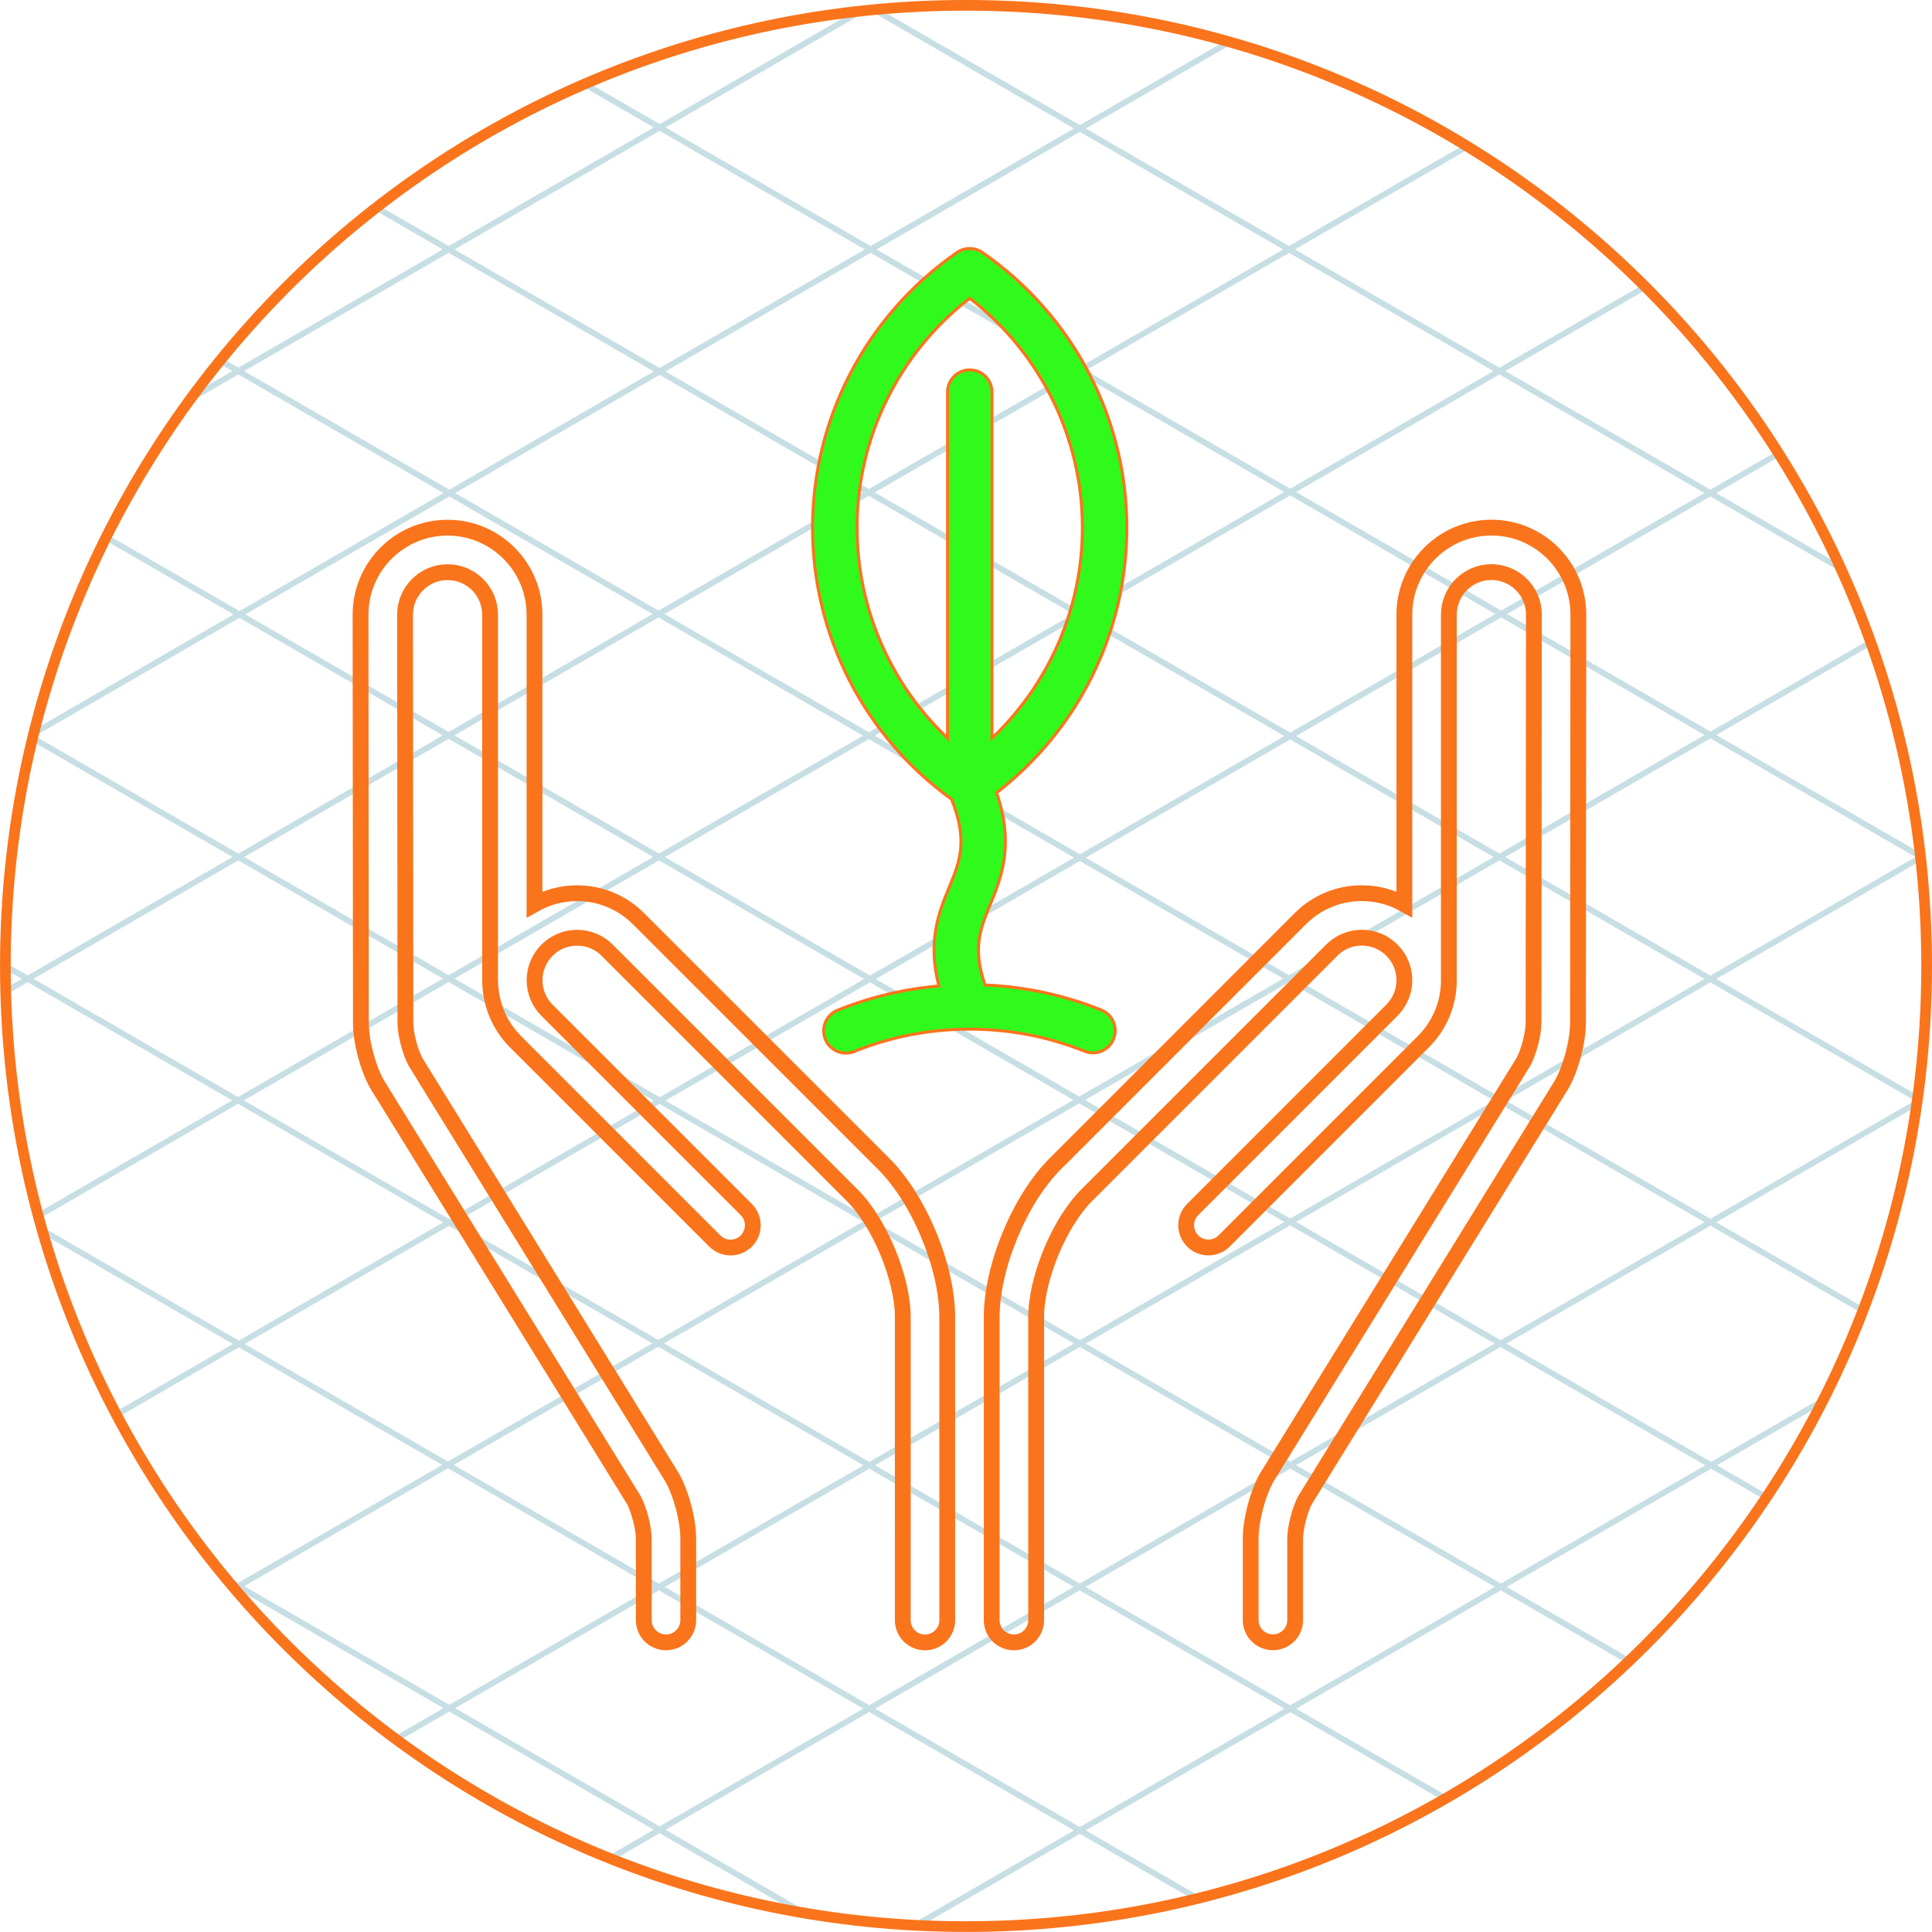
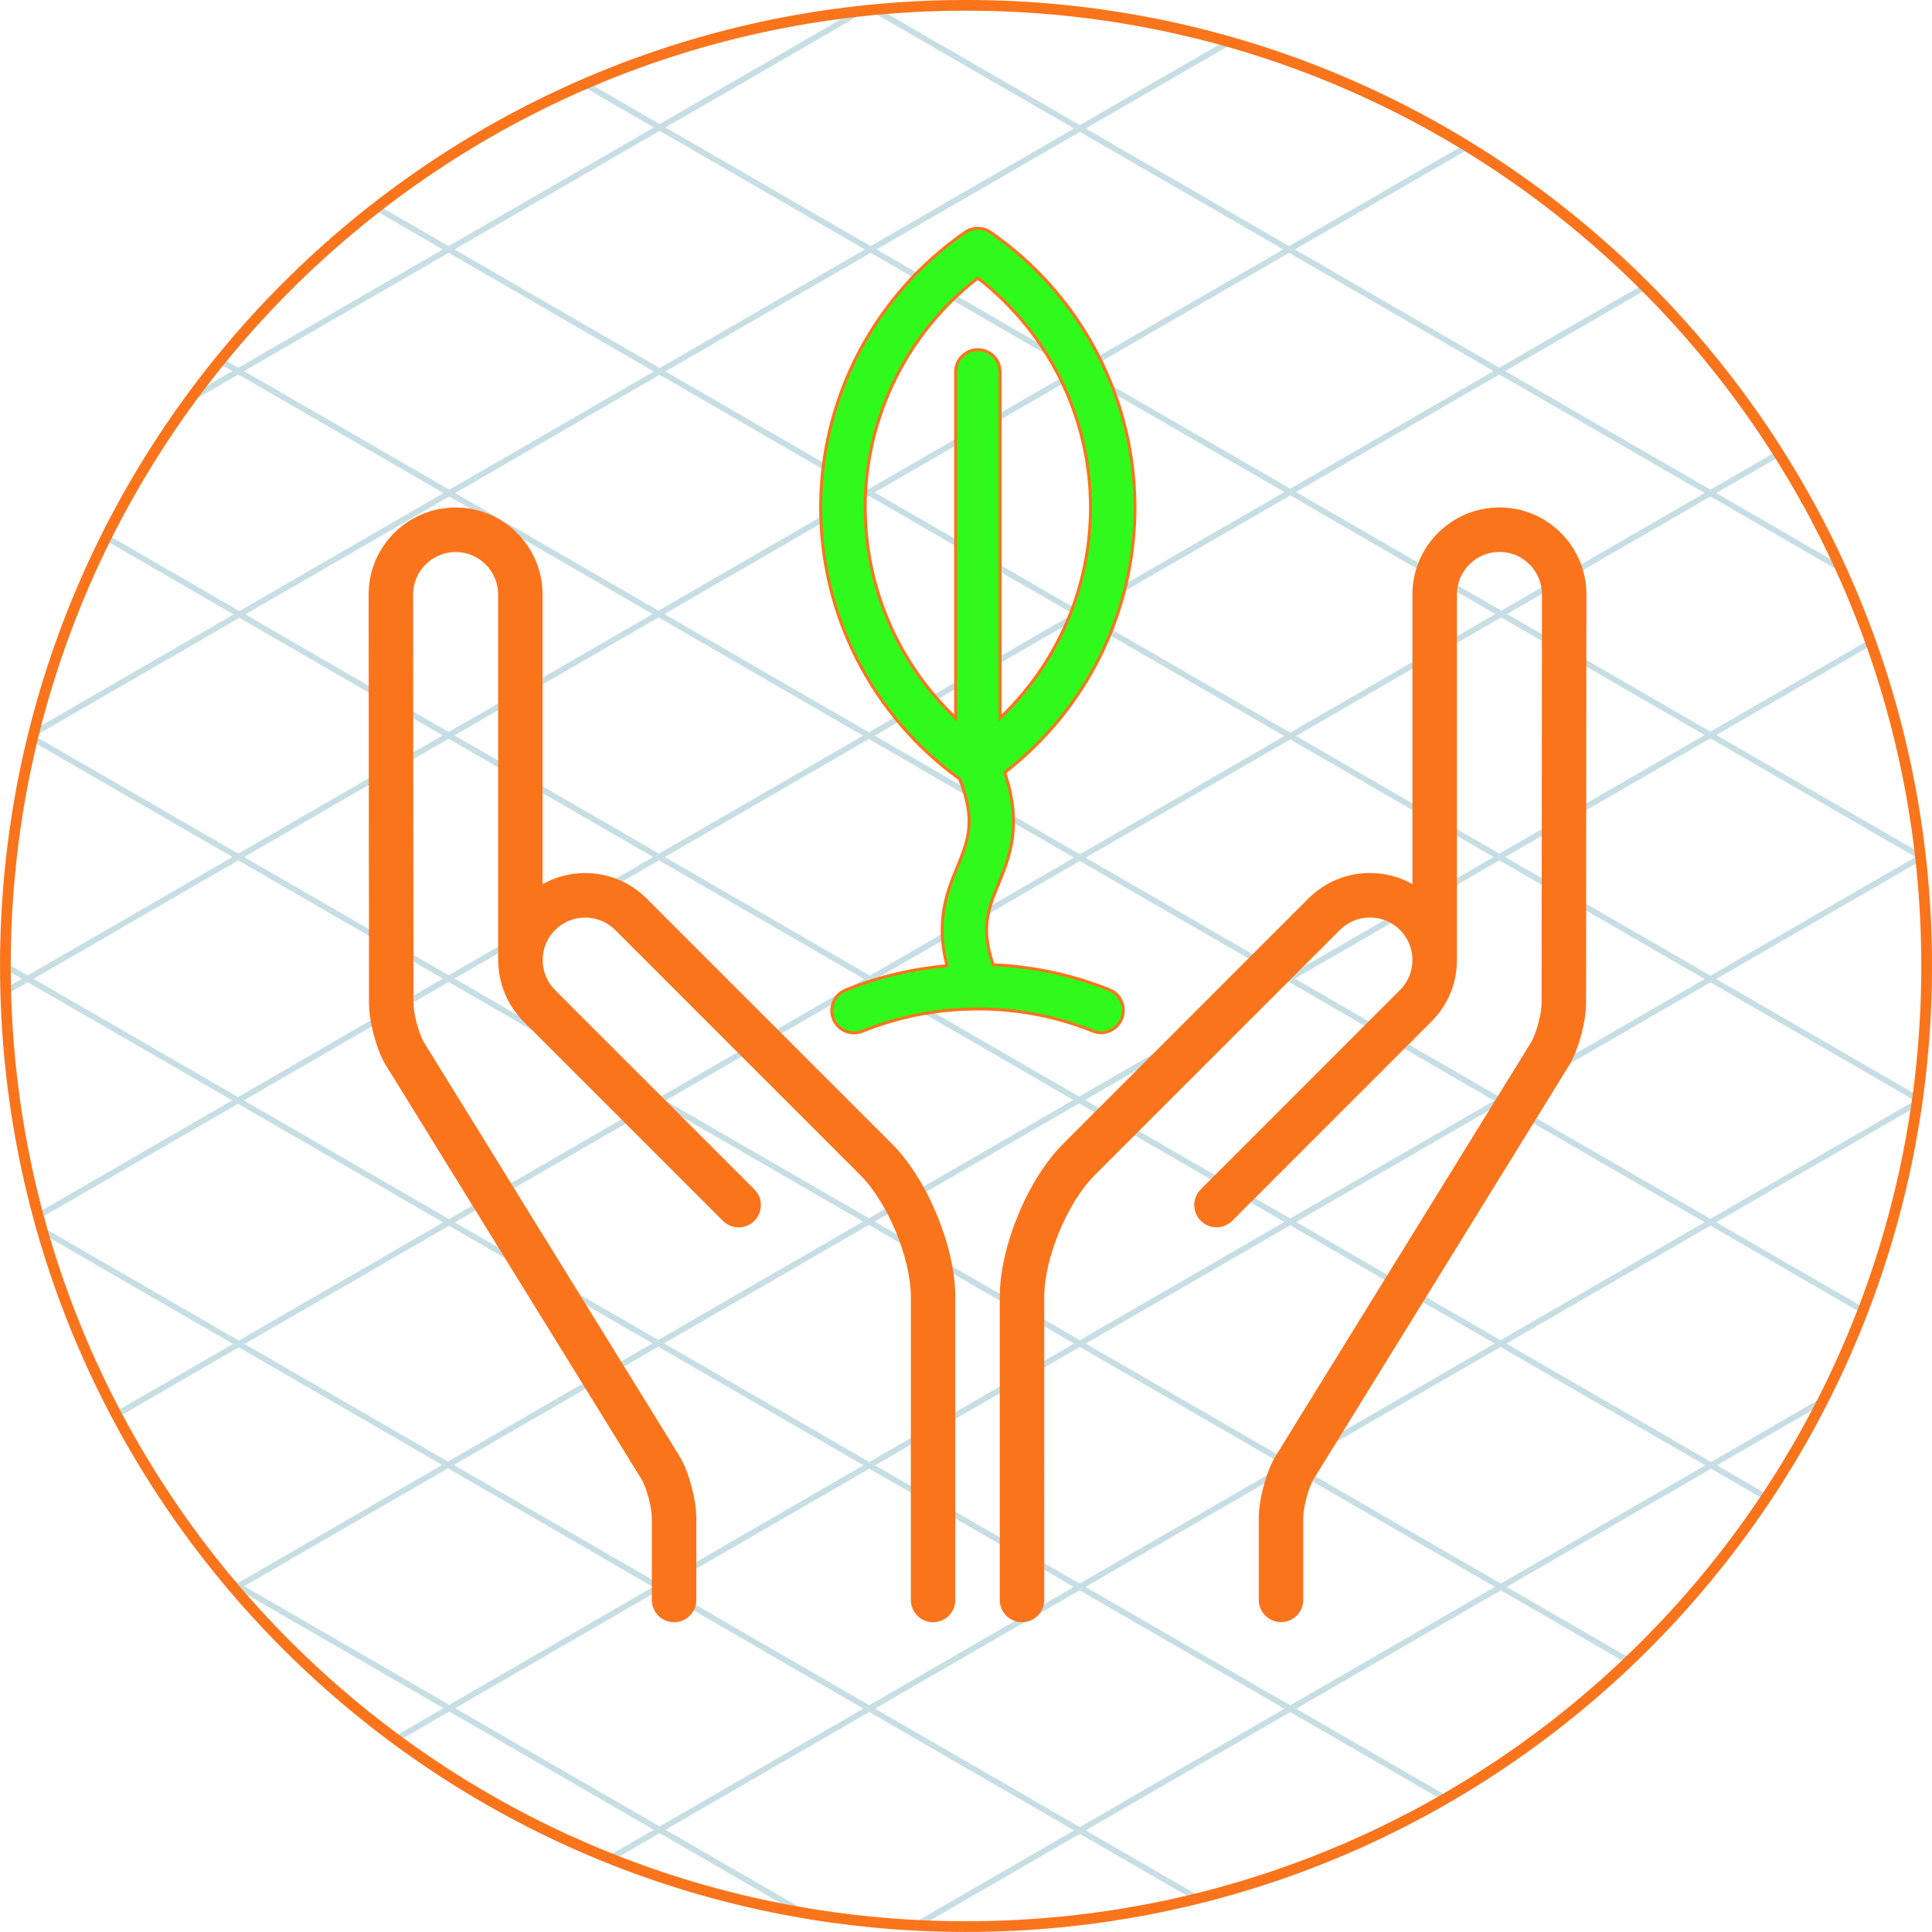
<svg xmlns="http://www.w3.org/2000/svg" width="47.89mm" height="47.89mm" viewBox="0 0 47.89 47.89" version="1.1" id="svg79060">
-   <defs id="defs79057">
- 	
- 	
- 	
- </defs>
+   <defs id="defs79057" />
  <g id="layer1" transform="translate(-129.8059,-172.951)">
    <g id="g81010">
      <g opacity="0.25" id="g79298" transform="matrix(0.2645833,0,0,0.2645833,129.6736,172.8187)" style="fill:none">
        <path d="m 171.048,132.174 c 0.155,-0.298 0.304,-0.6 0.454,-0.901 l -10.699,6.188 -19.173,-11.086 19.111,-11.047 14.195,8.206 c 0.067,-0.174 0.132,-0.349 0.198,-0.523 l -13.843,-8.004 18.748,-10.84 c 0.05,-0.341 0.097,-0.683 0.143,-1.025 L 161.291,92.218 180.46,81.136 c -0.027,-0.248 -0.056,-0.497 -0.086,-0.745 L 161.295,69.36 175.851,60.94 c -0.062,-0.176 -0.123,-0.353 -0.186,-0.529 l -14.924,8.63 -19.05,-11.014 19.05,-11.013 12.409,7.175 c -0.131,-0.291 -0.267,-0.58 -0.4,-0.87 l -11.459,-6.627 5.991,-3.463 c -0.098,-0.156 -0.194,-0.313 -0.292,-0.468 l -6.249,3.614 -19.216,-11.11 13.314,-7.7 c -0.133,-0.135 -0.268,-0.27 -0.403,-0.404 L 140.972,34.945 121.817,23.871 138.23,14.38 c -0.177,-0.109 -0.353,-0.222 -0.53,-0.331 l -16.436,9.502 -19.045,-11.013 13.837,-7.999 c -0.247,-0.072 -0.494,-0.143 -0.742,-0.212 L 101.664,12.218 82.899,1.368 c -0.319,0.028 -0.64,0.052 -0.959,0.085 L 101.111,12.538 82.066,23.551 62.851,12.441 81.839,1.461 c -0.46,0.047 -0.918,0.103 -1.376,0.157 L 62.3,12.119 55.588,8.24 c -0.212,0.09 -0.421,0.184 -0.632,0.276 l 6.789,3.925 -19.213,11.11 -6.54,-3.781 c -0.158,0.122 -0.318,0.241 -0.475,0.364 l 6.461,3.737 -19.152,11.074 -1.525,-0.882 c -0.118,0.145 -0.234,0.292 -0.351,0.437 l 1.323,0.765 -3.486,2.015 c -0.272,0.366 -0.539,0.735 -0.806,1.105 L 22.826,35.584 42.041,46.692 22.932,57.745 10.565,50.594 c -0.083,0.164 -0.164,0.33 -0.246,0.495 L 22.379,58.062 3.755,68.83 c -0.092,0.365 -0.18,0.732 -0.268,1.099 L 22.273,80.791 3.09,91.881 1.004,90.676 C 1.004,90.784 1,90.892 1,91.001 c 0,0.104 0.004,0.207 0.004,0.311 L 2.539,92.199 1.027,93.074 c 0.005,0.209 0.011,0.419 0.017,0.628 L 3.09,92.519 22.245,103.592 4.008,114.136 c 0.049,0.186 0.1,0.37 0.15,0.555 L 22.798,103.913 42.015,115.02 22.869,126.092 4.343,115.375 c 0.072,0.255 0.147,0.509 0.22,0.764 l 17.755,10.271 -11.04,6.382 c 0.086,0.164 0.172,0.328 0.259,0.491 l 11.334,-6.554 19.045,11.016 -19.09,11.037 -1.581,-0.914 c 0.338,0.414 0.682,0.825 1.028,1.233 0.121,0.143 0.24,0.286 0.362,0.429 l 0.191,-0.112 19.215,11.114 -4.708,2.721 c 0.162,0.121 0.326,0.237 0.488,0.355 l 4.771,-2.759 19.155,11.073 -4.425,2.559 c 0.217,0.088 0.432,0.18 0.65,0.266 l 4.328,-2.502 12.684,7.334 c 0.518,0.092 1.039,0.176 1.56,0.26 l -13.693,-7.917 19.084,-11.03 19.179,11.093 -15.325,8.861 c 0.339,0.02 0.678,0.038 1.018,0.054 l 14.859,-8.595 10.637,6.153 c 0.261,-0.064 0.522,-0.125 0.78,-0.191 l -10.864,-6.282 19.164,-11.082 14.278,8.251 c 0.182,-0.105 0.364,-0.213 0.546,-0.32 l -14.273,-8.253 19.168,-11.084 11.807,6.826 c 0.139,-0.133 0.278,-0.266 0.417,-0.399 l -11.671,-6.752 19.148,-11.073 5.032,2.909 c 0.103,-0.153 0.203,-0.308 0.305,-0.463 l -4.784,-2.766 z m -29.97,-6.121 -19.153,-11.074 19.11,-11.047 19.152,11.075 z M 82.453,69.421 101.604,58.345 120.821,69.458 101.666,80.531 Z m 38.26,22.761 -19.109,11.05 L 82.557,92.22 101.666,81.168 Z M 101.114,80.851 82.003,91.899 62.79,80.791 81.9,69.741 Z m -0.061,22.7 L 81.9,114.627 62.851,103.614 82.003,92.536 Z m 0.551,0.321 19.217,11.107 -19.155,11.074 -19.213,-11.108 z m 0.553,-0.319 19.109,-11.05 19.213,11.111 -19.109,11.046 z m 19.662,-11.371 19.153,-11.074 19.215,11.11 -19.154,11.076 z m -0.553,-0.32 -19.047,-11.011 19.155,-11.074 19.047,11.014 z m -19.109,-33.835 19.217,-11.11 19.213,11.11 -19.213,11.109 z m -0.551,-0.321 -19.155,-11.074 19.215,-11.11 19.155,11.075 z M 101.053,58.027 81.9,69.101 62.745,58.027 81.898,46.952 Z M 62.192,57.706 43.145,46.692 62.3,35.619 81.345,46.632 Z M 81.347,69.421 62.237,80.469 43.084,69.395 62.192,58.345 Z M 61.685,80.791 42.534,91.862 23.376,80.791 42.532,69.715 Z M 62.237,81.108 81.451,92.22 62.3,103.294 43.084,92.182 Z M 81.347,114.945 62.168,126.032 43.119,115.02 62.3,103.932 Z M 81.386,137.779 62.231,148.855 43.02,137.747 62.168,126.67 Z M 62.721,126.353 81.9,115.264 l 19.214,11.111 -19.175,11.086 z m 38.945,0.342 19.155,11.073 -19.174,11.087 -19.157,-11.076 z m 0.553,-0.32 19.155,-11.078 19.151,11.078 -19.151,11.072 z m 77.672,-22.761 -19.15,11.071 -19.154,-11.071 19.154,-11.078 z M 160.743,69.678 179.956,80.791 160.741,91.899 141.525,80.791 Z M 160.19,69.36 140.972,80.469 121.925,69.458 141.14,58.345 Z M 160.187,46.692 141.14,57.706 121.925,46.597 140.972,35.584 Z M 140.421,35.265 121.374,46.28 102.219,35.202 121.264,24.188 Z M 101.666,12.858 120.713,23.871 101.666,34.884 82.619,23.871 Z M 101.114,35.202 81.9,46.314 62.851,35.301 82.066,24.188 Z M 62.3,12.758 81.516,23.871 62.3,34.981 43.084,23.871 Z M 23.376,35.265 42.532,24.188 61.747,35.301 42.592,46.375 Z M 42.592,47.014 61.639,58.027 42.532,69.075 23.485,58.062 Z M 3.779,69.458 22.932,58.384 41.978,69.395 22.826,80.469 Z M 3.643,92.199 22.826,81.106 41.981,92.182 22.798,103.275 Z M 23.351,103.592 42.534,92.503 61.747,103.614 42.566,114.703 Z m 0.071,22.818 19.144,-11.07 19.049,11.013 -19.148,11.074 z m -0.043,22.691 19.088,-11.037 19.213,11.108 -19.088,11.041 z m 38.921,22.504 -19.155,-11.073 19.086,-11.035 19.15,11.076 z m 0.484,-22.433 19.155,-11.073 19.155,11.073 -19.159,11.08 z m 38.882,22.494 -19.178,-11.091 19.159,-11.08 19.183,11.086 z m 19.714,-11.403 -19.18,-11.091 19.174,-11.084 19.177,11.084 z m 19.722,-11.408 -19.177,-11.087 19.153,-11.073 19.174,11.084 z" fill="#218095" id="path79296" />
      </g>
      <path d="m 153.751,173.083 c 13.151,0 23.812,10.661 23.812,23.812 0,13.151 -10.661,23.812 -23.812,23.812 -13.151,0 -23.812,-10.661 -23.812,-23.812 0,-13.151 10.661,-23.812 23.812,-23.812 z" stroke="#fa741c" id="path79580" style="fill:none;stroke-width:0.265" />
    </g>
-     <path d="m 145.634,195.724 c -0.407,-0.407 -0.949,-0.632 -1.525,-0.632 -0.375,0 -0.735,0.096 -1.054,0.275 v -7.18 c 0,-1.189 -0.967,-2.156 -2.156,-2.156 -1.189,0 -2.156,0.967 -2.156,2.157 l 0.009,10.119 c 3.7e-4,0.462 0.171,1.114 0.398,1.516 0.003,0.007 0.008,0.013 0.012,0.019 l 6.351,10.285 c 0.132,0.24 0.251,0.698 0.251,0.968 v 2.016 c 0,0.305 0.247,0.551 0.551,0.551 0.304,0 0.551,-0.247 0.551,-0.551 v -2.016 c 0,-0.462 -0.171,-1.114 -0.397,-1.517 -0.003,-0.007 -0.008,-0.013 -0.012,-0.019 l -6.351,-10.285 c -0.132,-0.241 -0.251,-0.698 -0.251,-0.968 l -0.009,-10.118 c 0,-0.581 0.473,-1.054 1.054,-1.054 0.581,0 1.054,0.473 1.054,1.054 v 9.062 c 0,0.013 10e-4,0.026 0.002,0.038 0.01,0.539 0.219,1.076 0.63,1.486 l 4.939,4.939 c 0.215,0.215 0.564,0.215 0.78,0 0.215,-0.215 0.215,-0.564 0,-0.78 l -4.939,-4.939 c -0.199,-0.199 -0.309,-0.464 -0.309,-0.745 0,-0.281 0.11,-0.546 0.309,-0.745 0.411,-0.411 1.079,-0.411 1.49,0 l 6.077,6.077 c 0.678,0.678 1.251,2.062 1.251,3.021 l -1.6e-4,7.51 c 0,0.305 0.247,0.551 0.551,0.551 0.304,0 0.551,-0.247 0.551,-0.551 l 8e-5,-7.51 c 0,-1.248 -0.691,-2.918 -1.574,-3.801 z" id="path81092" style="fill:none;fill-opacity:1;stroke:#fa741c;stroke-width:0.392;stroke-opacity:1;stroke-miterlimit:4;stroke-dasharray:none" />
-     <path d="m 166.773,186.03 c -1.189,0 -2.156,0.967 -2.156,2.156 v 7.18 c -0.318,-0.179 -0.679,-0.275 -1.054,-0.275 -0.576,0 -1.118,0.224 -1.525,0.632 l -6.076,6.077 c -0.883,0.883 -1.574,2.552 -1.574,3.801 v 7.51 c 0,0.305 0.247,0.551 0.551,0.551 0.305,0 0.551,-0.247 0.551,-0.551 l -7e-5,-7.51 c 0,-0.959 0.573,-2.343 1.251,-3.021 l 6.077,-6.077 c 0.199,-0.199 0.464,-0.309 0.745,-0.309 0.281,0 0.546,0.11 0.745,0.309 0.199,0.199 0.309,0.464 0.309,0.745 0,0.281 -0.11,0.546 -0.309,0.745 l -4.938,4.939 c -0.215,0.215 -0.215,0.564 0,0.78 0.215,0.215 0.565,0.215 0.78,0 l 4.938,-4.939 c 0.407,-0.407 0.632,-0.949 0.632,-1.525 v -9.062 c 0,-0.581 0.473,-1.054 1.054,-1.054 0.581,0 1.054,0.473 1.054,1.053 l -0.009,10.119 c -2.9e-4,0.27 -0.119,0.728 -0.251,0.968 l -6.351,10.285 c -0.004,0.007 -0.008,0.013 -0.012,0.019 -0.226,0.403 -0.397,1.055 -0.397,1.517 v 2.016 c 0,0.305 0.247,0.551 0.551,0.551 0.305,0 0.551,-0.247 0.551,-0.551 v -2.016 c 0,-0.27 0.119,-0.727 0.251,-0.968 l 6.351,-10.285 c 0.004,-0.007 0.008,-0.013 0.011,-0.019 0.226,-0.403 0.397,-1.054 0.398,-1.516 l 0.009,-10.119 c 8e-5,-1.189 -0.967,-2.157 -2.156,-2.157 z" id="path81094" style="fill:none;fill-opacity:1;stroke:#fa741c;stroke-width:0.392;stroke-opacity:1;stroke-miterlimit:4;stroke-dasharray:none" />
-     <path d="m 153.845,198.461 c 0.984,3e-4 1.942,0.185 2.847,0.548 0.283,0.114 0.604,-0.024 0.717,-0.306 0.113,-0.283 -0.024,-0.604 -0.306,-0.717 -0.92,-0.369 -1.887,-0.577 -2.88,-0.619 -0.316,-0.91 -0.117,-1.399 0.13,-1.999 0.271,-0.658 0.601,-1.463 0.156,-2.767 2.03,-1.567 3.229,-3.99 3.229,-6.567 0,-2.723 -1.339,-5.274 -3.582,-6.825 -0.189,-0.13 -0.439,-0.13 -0.627,0 -2.243,1.551 -3.582,4.103 -3.582,6.825 0,2.667 1.285,5.169 3.446,6.728 0.413,1.032 0.204,1.546 -0.06,2.186 -0.248,0.602 -0.545,1.327 -0.254,2.444 -0.864,0.074 -1.706,0.275 -2.511,0.6 -0.282,0.114 -0.419,0.435 -0.305,0.718 0.087,0.215 0.293,0.345 0.511,0.345 0.069,0 0.139,-0.013 0.206,-0.04 0.909,-0.367 1.871,-0.553 2.861,-0.553 6.6e-4,-6e-5 10e-4,0 0.004,-6e-5 z m -2.795,-12.428 c 0,-2.231 1.037,-4.33 2.793,-5.689 1.756,1.359 2.793,3.458 2.793,5.689 0,1.986 -0.822,3.867 -2.241,5.215 v -8.577 c 0,-0.304 -0.247,-0.551 -0.551,-0.551 -0.305,0 -0.551,0.247 -0.551,0.551 v 8.577 c -1.419,-1.348 -2.241,-3.229 -2.241,-5.215 z" id="path81096" style="fill:#2ffa1c;fill-opacity:1;stroke:#fa741c;stroke-width:0.074;stroke-opacity:1" />
-     <g id="g81100" style="fill:#fa741c;fill-opacity:1;stroke:#fa741c;stroke-opacity:1" transform="matrix(0.06737663,0,0,0.06737663,138.0875,180.9695)">
- </g>
-     <g id="g81102" style="fill:#fa741c;fill-opacity:1;stroke:#fa741c;stroke-opacity:1" transform="matrix(0.06737663,0,0,0.06737663,138.0875,180.9695)">
- </g>
-     <g id="g81104" style="fill:#fa741c;fill-opacity:1;stroke:#fa741c;stroke-opacity:1" transform="matrix(0.06737663,0,0,0.06737663,138.0875,180.9695)">
- </g>
-     <g id="g81106" style="fill:#fa741c;fill-opacity:1;stroke:#fa741c;stroke-opacity:1" transform="matrix(0.06737663,0,0,0.06737663,138.0875,180.9695)">
- </g>
-     <g id="g81108" style="fill:#fa741c;fill-opacity:1;stroke:#fa741c;stroke-opacity:1" transform="matrix(0.06737663,0,0,0.06737663,138.0875,180.9695)">
- </g>
-     <g id="g81110" style="fill:#fa741c;fill-opacity:1;stroke:#fa741c;stroke-opacity:1" transform="matrix(0.06737663,0,0,0.06737663,138.0875,180.9695)">
- </g>
-     <g id="g81112" style="fill:#fa741c;fill-opacity:1;stroke:#fa741c;stroke-opacity:1" transform="matrix(0.06737663,0,0,0.06737663,138.0875,180.9695)">
- </g>
-     <g id="g81114" style="fill:#fa741c;fill-opacity:1;stroke:#fa741c;stroke-opacity:1" transform="matrix(0.06737663,0,0,0.06737663,138.0875,180.9695)">
- </g>
-     <g id="g81116" style="fill:#fa741c;fill-opacity:1;stroke:#fa741c;stroke-opacity:1" transform="matrix(0.06737663,0,0,0.06737663,138.0875,180.9695)">
- </g>
-     <g id="g81118" style="fill:#fa741c;fill-opacity:1;stroke:#fa741c;stroke-opacity:1" transform="matrix(0.06737663,0,0,0.06737663,138.0875,180.9695)">
- </g>
-     <g id="g81120" style="fill:#fa741c;fill-opacity:1;stroke:#fa741c;stroke-opacity:1" transform="matrix(0.06737663,0,0,0.06737663,138.0875,180.9695)">
- </g>
-     <g id="g81122" style="fill:#fa741c;fill-opacity:1;stroke:#fa741c;stroke-opacity:1" transform="matrix(0.06737663,0,0,0.06737663,138.0875,180.9695)">
- </g>
-     <g id="g81124" style="fill:#fa741c;fill-opacity:1;stroke:#fa741c;stroke-opacity:1" transform="matrix(0.06737663,0,0,0.06737663,138.0875,180.9695)">
- </g>
-     <g id="g81126" style="fill:#fa741c;fill-opacity:1;stroke:#fa741c;stroke-opacity:1" transform="matrix(0.06737663,0,0,0.06737663,138.0875,180.9695)">
- </g>
-     <g id="g81128" style="fill:#fa741c;fill-opacity:1;stroke:#fa741c;stroke-opacity:1" transform="matrix(0.06737663,0,0,0.06737663,138.0875,180.9695)">
- </g>
+     <path d="m 145.834,195.224 c -0.407,-0.407 -0.949,-0.632 -1.525,-0.632 -0.375,0 -0.735,0.096 -1.054,0.275 v -7.18 c 0,-1.189 -0.967,-2.156 -2.156,-2.156 -1.189,0 -2.156,0.967 -2.156,2.157 l 0.009,10.119 c 3.7e-4,0.462 0.171,1.114 0.398,1.516 0.003,0.007 0.008,0.013 0.012,0.019 l 6.351,10.285 c 0.132,0.24 0.251,0.698 0.251,0.968 v 2.016 c 0,0.305 0.247,0.551 0.551,0.551 0.304,0 0.551,-0.247 0.551,-0.551 v -2.016 c 0,-0.462 -0.171,-1.114 -0.397,-1.517 -0.003,-0.007 -0.008,-0.013 -0.012,-0.019 l -6.351,-10.285 c -0.132,-0.241 -0.251,-0.698 -0.251,-0.968 l -0.009,-10.118 c 0,-0.581 0.473,-1.054 1.054,-1.054 0.581,0 1.054,0.473 1.054,1.054 v 9.062 c 0,0.013 0.001,0.026 0.002,0.038 0.01,0.539 0.219,1.076 0.63,1.486 l 4.939,4.939 c 0.215,0.215 0.564,0.215 0.78,0 0.215,-0.215 0.215,-0.564 0,-0.78 l -4.939,-4.939 c -0.199,-0.199 -0.309,-0.464 -0.309,-0.745 0,-0.281 0.11,-0.546 0.309,-0.745 0.411,-0.411 1.079,-0.411 1.49,0 l 6.077,6.077 c 0.678,0.678 1.251,2.062 1.251,3.021 l -1.6e-4,7.51 c 0,0.305 0.247,0.551 0.551,0.551 0.304,0 0.551,-0.247 0.551,-0.551 l 8e-5,-7.51 c 0,-1.248 -0.691,-2.918 -1.574,-3.801 z" id="path81092" style="fill:#fa741c;fill-opacity:1;stroke:none;stroke-width:0.392;stroke-miterlimit:4;stroke-dasharray:none;stroke-opacity:1" />
+     <path d="m 166.973,185.53 c -1.189,0 -2.156,0.967 -2.156,2.156 v 7.18 c -0.318,-0.179 -0.679,-0.275 -1.054,-0.275 -0.576,0 -1.118,0.224 -1.525,0.632 l -6.076,6.077 c -0.883,0.883 -1.574,2.552 -1.574,3.801 v 7.51 c 0,0.305 0.247,0.551 0.551,0.551 0.305,0 0.551,-0.247 0.551,-0.551 l -7e-5,-7.51 c 0,-0.959 0.573,-2.343 1.251,-3.021 l 6.077,-6.077 c 0.199,-0.199 0.464,-0.309 0.745,-0.309 0.281,0 0.546,0.11 0.745,0.309 0.199,0.199 0.309,0.464 0.309,0.745 0,0.281 -0.11,0.546 -0.309,0.745 l -4.938,4.939 c -0.215,0.215 -0.215,0.564 0,0.78 0.215,0.215 0.565,0.215 0.78,0 l 4.938,-4.939 c 0.407,-0.407 0.632,-0.949 0.632,-1.525 v -9.062 c 0,-0.581 0.473,-1.054 1.054,-1.054 0.581,0 1.054,0.473 1.054,1.053 l -0.009,10.119 c -2.9e-4,0.27 -0.119,0.728 -0.251,0.968 l -6.351,10.285 c -0.004,0.007 -0.008,0.013 -0.012,0.019 -0.226,0.403 -0.397,1.055 -0.397,1.517 v 2.016 c 0,0.305 0.247,0.551 0.551,0.551 0.305,0 0.551,-0.247 0.551,-0.551 v -2.016 c 0,-0.27 0.119,-0.727 0.251,-0.968 l 6.351,-10.285 c 0.004,-0.007 0.008,-0.013 0.011,-0.019 0.226,-0.403 0.397,-1.054 0.398,-1.516 l 0.009,-10.119 c 8e-5,-1.189 -0.967,-2.157 -2.156,-2.157 z" id="path81094" style="fill:#fa741c;fill-opacity:1;stroke:none;stroke-width:0.392;stroke-miterlimit:4;stroke-dasharray:none;stroke-opacity:1" />
+     <path d="m 154.046,197.96 c 0.984,3e-4 1.942,0.185 2.847,0.548 0.283,0.114 0.604,-0.024 0.717,-0.306 0.113,-0.283 -0.024,-0.604 -0.306,-0.717 -0.92,-0.369 -1.887,-0.577 -2.88,-0.619 -0.316,-0.91 -0.117,-1.399 0.13,-1.999 0.271,-0.658 0.601,-1.463 0.156,-2.767 2.03,-1.567 3.229,-3.99 3.229,-6.567 0,-2.723 -1.339,-5.274 -3.582,-6.825 -0.189,-0.13 -0.439,-0.13 -0.627,0 -2.243,1.551 -3.582,4.103 -3.582,6.825 0,2.667 1.285,5.169 3.446,6.728 0.413,1.032 0.204,1.546 -0.06,2.186 -0.248,0.602 -0.545,1.327 -0.254,2.444 -0.864,0.074 -1.706,0.275 -2.511,0.6 -0.282,0.114 -0.419,0.435 -0.305,0.718 0.087,0.215 0.293,0.345 0.511,0.345 0.069,0 0.139,-0.013 0.206,-0.04 0.909,-0.367 1.871,-0.553 2.861,-0.553 6.6e-4,-6e-5 0.001,0 0.004,-6e-5 z m -2.795,-12.428 c 0,-2.231 1.037,-4.33 2.793,-5.689 1.756,1.359 2.793,3.458 2.793,5.689 0,1.986 -0.822,3.867 -2.241,5.215 v -8.577 c 0,-0.304 -0.247,-0.551 -0.551,-0.551 -0.305,0 -0.551,0.247 -0.551,0.551 v 8.577 c -1.419,-1.348 -2.241,-3.229 -2.241,-5.215 z" id="path81096" style="fill:#2ffa1c;fill-opacity:1;stroke:#fa741c;stroke-width:0.074;stroke-opacity:1" />
+     <g id="g81100" style="fill:#fa741c;fill-opacity:1;stroke:#fa741c;stroke-opacity:1" transform="matrix(0.06737663,0,0,0.06737663,138.0875,180.9695)" />
+     <g id="g81102" style="fill:#fa741c;fill-opacity:1;stroke:#fa741c;stroke-opacity:1" transform="matrix(0.06737663,0,0,0.06737663,138.0875,180.9695)" />
+     <g id="g81104" style="fill:#fa741c;fill-opacity:1;stroke:#fa741c;stroke-opacity:1" transform="matrix(0.06737663,0,0,0.06737663,138.0875,180.9695)" />
+     <g id="g81106" style="fill:#fa741c;fill-opacity:1;stroke:#fa741c;stroke-opacity:1" transform="matrix(0.06737663,0,0,0.06737663,138.0875,180.9695)" />
+     <g id="g81108" style="fill:#fa741c;fill-opacity:1;stroke:#fa741c;stroke-opacity:1" transform="matrix(0.06737663,0,0,0.06737663,138.0875,180.9695)" />
+     <g id="g81110" style="fill:#fa741c;fill-opacity:1;stroke:#fa741c;stroke-opacity:1" transform="matrix(0.06737663,0,0,0.06737663,138.0875,180.9695)" />
+     <g id="g81112" style="fill:#fa741c;fill-opacity:1;stroke:#fa741c;stroke-opacity:1" transform="matrix(0.06737663,0,0,0.06737663,138.0875,180.9695)" />
+     <g id="g81114" style="fill:#fa741c;fill-opacity:1;stroke:#fa741c;stroke-opacity:1" transform="matrix(0.06737663,0,0,0.06737663,138.0875,180.9695)" />
+     <g id="g81116" style="fill:#fa741c;fill-opacity:1;stroke:#fa741c;stroke-opacity:1" transform="matrix(0.06737663,0,0,0.06737663,138.0875,180.9695)" />
+     <g id="g81118" style="fill:#fa741c;fill-opacity:1;stroke:#fa741c;stroke-opacity:1" transform="matrix(0.06737663,0,0,0.06737663,138.0875,180.9695)" />
+     <g id="g81120" style="fill:#fa741c;fill-opacity:1;stroke:#fa741c;stroke-opacity:1" transform="matrix(0.06737663,0,0,0.06737663,138.0875,180.9695)" />
+     <g id="g81122" style="fill:#fa741c;fill-opacity:1;stroke:#fa741c;stroke-opacity:1" transform="matrix(0.06737663,0,0,0.06737663,138.0875,180.9695)" />
+     <g id="g81124" style="fill:#fa741c;fill-opacity:1;stroke:#fa741c;stroke-opacity:1" transform="matrix(0.06737663,0,0,0.06737663,138.0875,180.9695)" />
+     <g id="g81126" style="fill:#fa741c;fill-opacity:1;stroke:#fa741c;stroke-opacity:1" transform="matrix(0.06737663,0,0,0.06737663,138.0875,180.9695)" />
+     <g id="g81128" style="fill:#fa741c;fill-opacity:1;stroke:#fa741c;stroke-opacity:1" transform="matrix(0.06737663,0,0,0.06737663,138.0875,180.9695)" />
  </g>
</svg>
